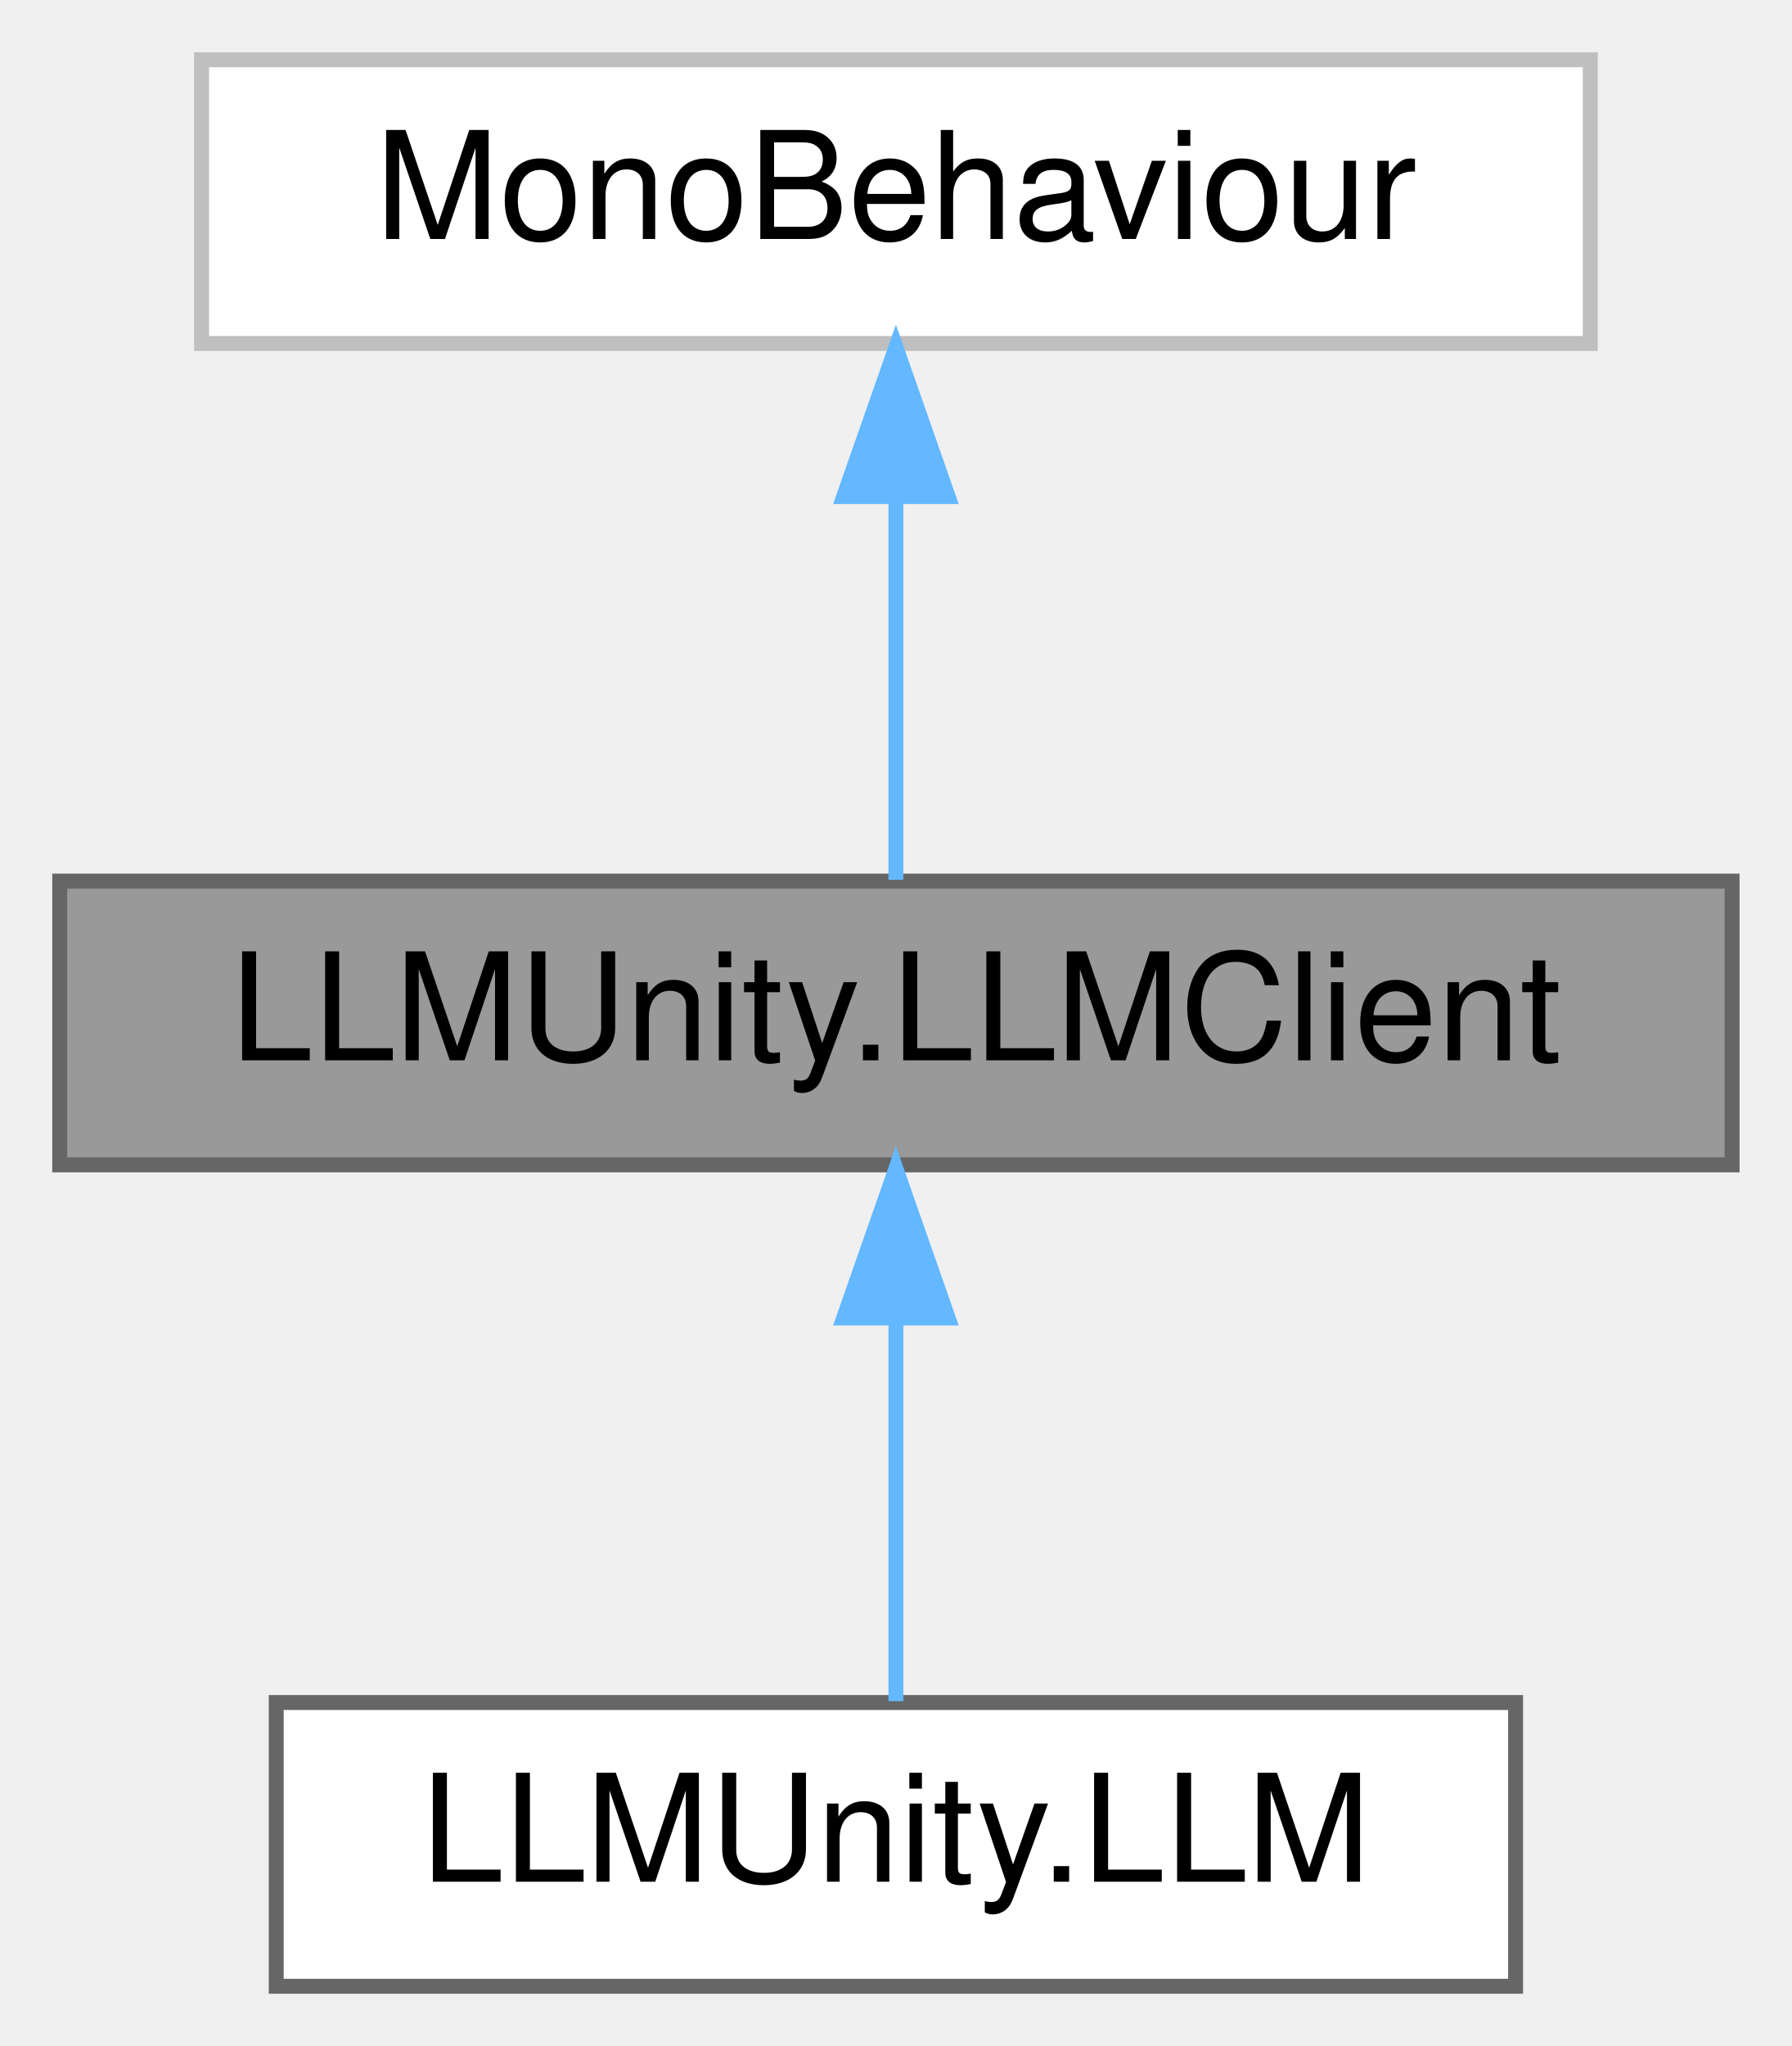
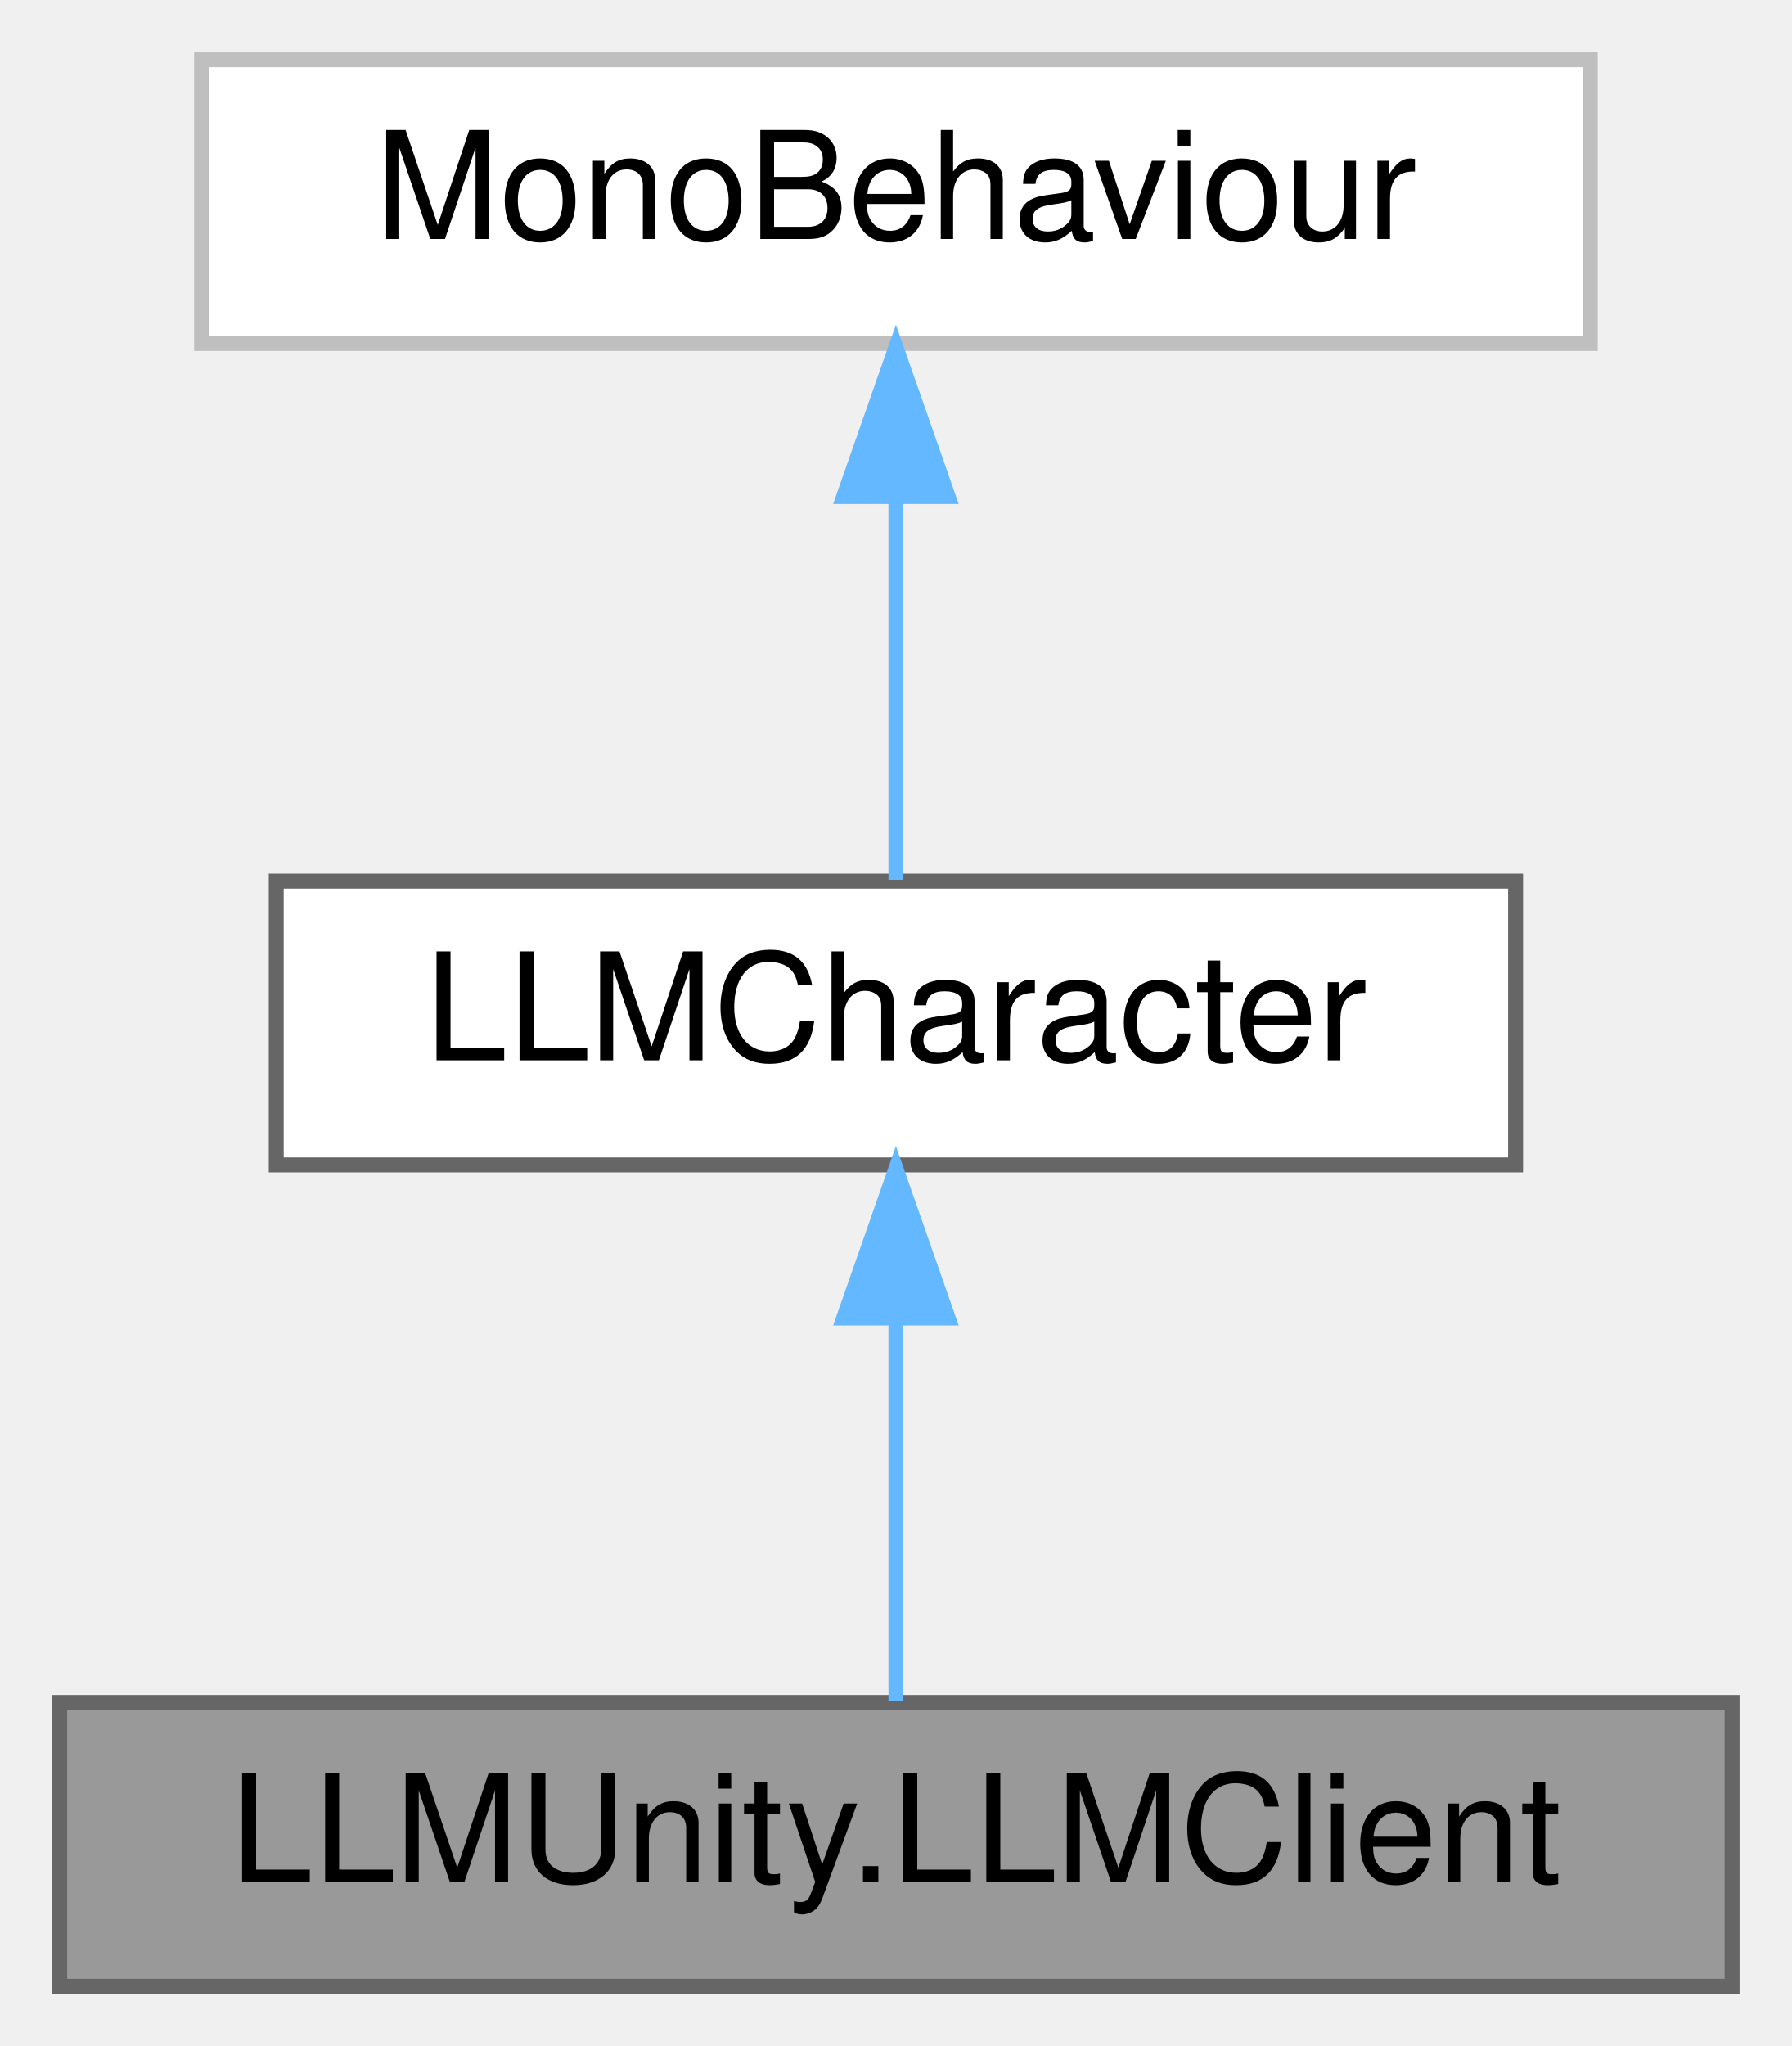
<svg xmlns="http://www.w3.org/2000/svg" xmlns:xlink="http://www.w3.org/1999/xlink" width="120pt" height="137pt" viewBox="0.00 0.00 120.00 137.00">
  <g id="graph0" class="graph" transform="scale(1 1) rotate(0) translate(4 133)">
    <g id="Node000001" class="node">
      <g id="a_Node000001">
-         <a xlink:title="Class implementing the LLM client.">
-           <polygon fill="#999999" stroke="#666666" points="112,-74 0,-74 0,-55 112,-55 112,-74" />
-           <text text-anchor="middle" x="56" y="-62" font-family="Helvetica,sans-Serif" font-size="10.00">LLMUnity.LLMClient</text>
+         <a xlink:title=" ">
+           <polygon fill="#999999" stroke="#666666" points="112,-19 0,-19 0,0 112,0 112,-19" />
+           <text text-anchor="middle" x="56" y="-7" font-family="Helvetica,sans-Serif" font-size="10.00">LLMUnity.LLMClient</text>
        </a>
      </g>
    </g>
-     <g id="Node000003" class="node">
-       <g id="a_Node000003">
-         <a xlink:href="classLLMUnity_1_1LLM.html" target="_top" xlink:title="Class implementing the LLM server.">
-           <polygon fill="white" stroke="#666666" points="97.5,-19 14.5,-19 14.5,0 97.5,0 97.5,-19" />
-           <text text-anchor="middle" x="56" y="-7" font-family="Helvetica,sans-Serif" font-size="10.00">LLMUnity.LLM</text>
+     <g id="Node000002" class="node">
+       <g id="a_Node000002">
+         <a xlink:href="classLLMUnity_1_1LLMCharacter.html" target="_top" xlink:title="Class implementing the LLM characters.">
+           <polygon fill="white" stroke="#666666" points="97.5,-74 14.5,-74 14.5,-55 97.5,-55 97.5,-74" />
+           <text text-anchor="middle" x="56" y="-62" font-family="Helvetica,sans-Serif" font-size="10.00">LLMCharacter</text>
        </a>
      </g>
    </g>
-     <g id="edge2_Node000001_Node000003" class="edge">
-       <g id="a_edge2_Node000001_Node000003">
+     <g id="edge1_Node000001_Node000002" class="edge">
+       <g id="a_edge1_Node000001_Node000002">
        <a xlink:title=" ">
          <path fill="none" stroke="#63b8ff" d="M56,-44.66C56,-35.93 56,-25.99 56,-19.09" />
          <polygon fill="#63b8ff" stroke="#63b8ff" points="52.5,-44.75 56,-54.75 59.5,-44.75 52.5,-44.75" />
        </a>
      </g>
    </g>
-     <g id="Node000002" class="node">
-       <g id="a_Node000002">
+     <g id="Node000003" class="node">
+       <g id="a_Node000003">
        <a xlink:title=" ">
          <polygon fill="white" stroke="#bfbfbf" points="102.5,-129 9.5,-129 9.5,-110 102.5,-110 102.5,-129" />
          <text text-anchor="middle" x="56" y="-117" font-family="Helvetica,sans-Serif" font-size="10.00">MonoBehaviour</text>
        </a>
      </g>
    </g>
-     <g id="edge1_Node000001_Node000002" class="edge">
-       <g id="a_edge1_Node000001_Node000002">
+     <g id="edge2_Node000002_Node000003" class="edge">
+       <g id="a_edge2_Node000002_Node000003">
        <a xlink:title=" ">
          <path fill="none" stroke="#63b8ff" d="M56,-99.66C56,-90.93 56,-80.99 56,-74.09" />
          <polygon fill="#63b8ff" stroke="#63b8ff" points="52.5,-99.75 56,-109.75 59.5,-99.75 52.5,-99.75" />
        </a>
      </g>
    </g>
  </g>
</svg>
